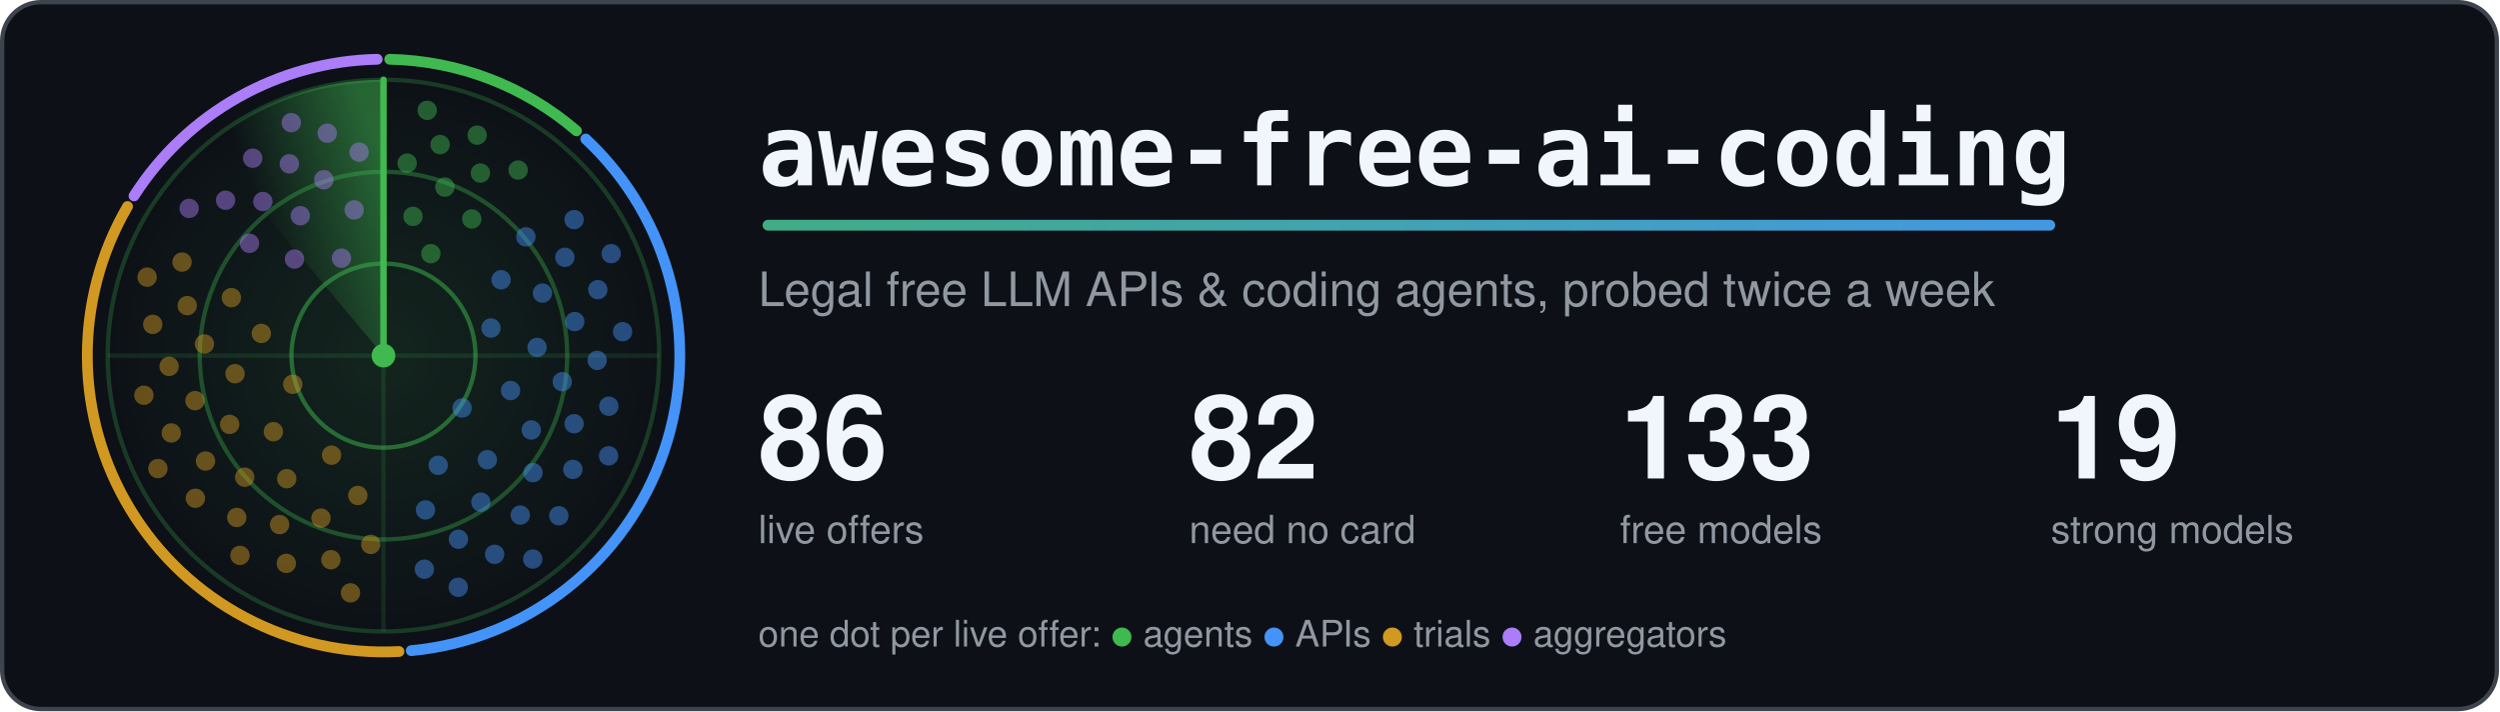
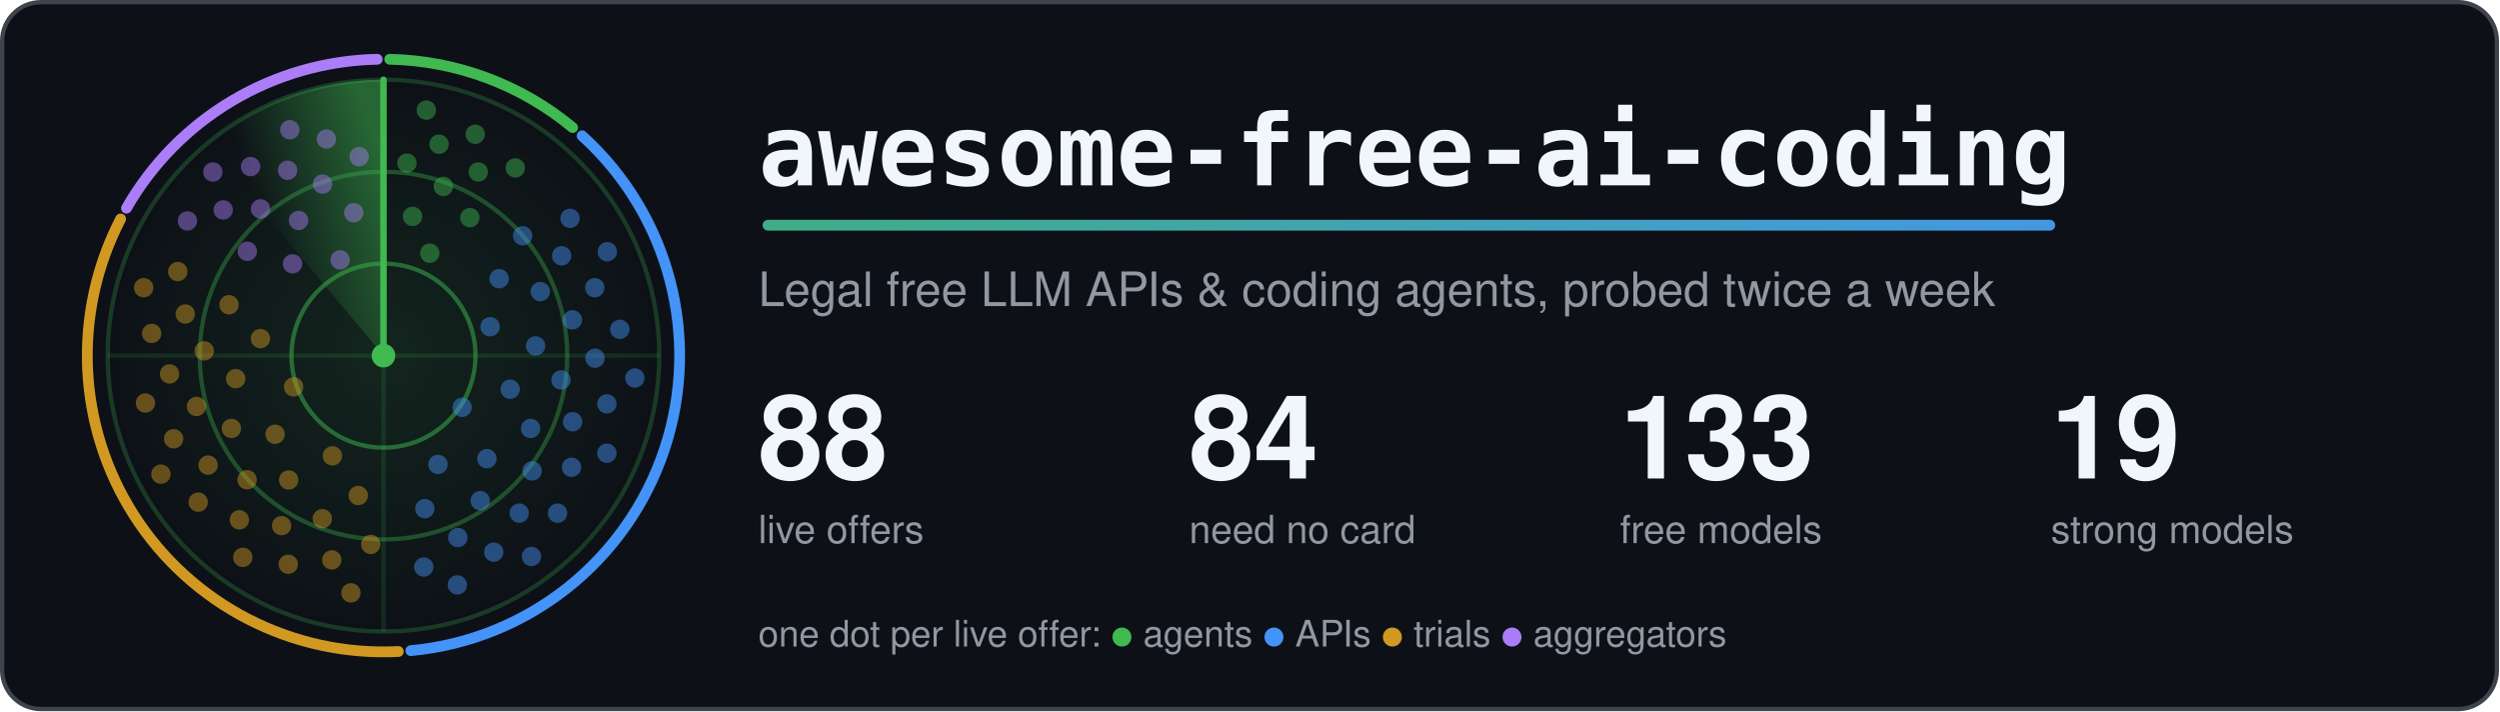
<svg xmlns="http://www.w3.org/2000/svg" width="1160" height="330" viewBox="0 0 1160 330" role="img" aria-labelledby="title">
  <style>.card{fill:#0d1117;stroke:#3d444d}.t{fill:#f0f6fc}.m{fill:#9198a1}.ring{stroke:#3fb950}.hub{fill:#3fb950}.beam{stroke:#3fb950}.s0,.s1,.g0,.g1{stop-color:#3fb950}.a0{stop-color:#3fb950}.a1{stop-color:#4493f8}.dot.agents,.key.agents{fill:#3fb950}.rim.agents{stroke:#3fb950}.dot.apis,.key.apis{fill:#4493f8}.rim.apis{stroke:#4493f8}.dot.trials,.key.trials{fill:#d29922}.rim.trials{stroke:#d29922}.dot.aggregators,.key.aggregators{fill:#ab7df8}.rim.aggregators{stroke:#ab7df8}.rim{fill:none}.s0{stop-opacity:.5}.s1,.g1{stop-opacity:0}.g0{stop-opacity:.12}.dot{opacity:.45;animation:ping 6s linear infinite}@keyframes ping{0%,4%{opacity:1}55%,100%{opacity:.45}}.turning{animation:turn 6s linear infinite}@keyframes turn{to{transform:rotate(360deg)}}@media (prefers-reduced-motion: reduce) {.dot { animation: none; opacity: 1 } .turning { animation: none }}</style>
  <defs>
    <linearGradient id="accent" gradientUnits="userSpaceOnUse" x1="0" y1="0" x2="1100" y2="0">
      <stop class="a0" offset="0" />
      <stop class="a1" offset="1" />
    </linearGradient>
  </defs>
  <rect class="card" x="1" y="1" width="1158" height="328" rx="18" stroke-width="2" />
  <defs>
    <radialGradient id="glow">
      <stop class="g0" offset="0" />
      <stop class="g1" offset="1" />
    </radialGradient>
  </defs>
  <circle cx="178.0" cy="165.0" r="128.0" fill="url(#glow)" />
  <circle class="ring" cx="178.0" cy="165.0" r="42.7" fill="none" stroke-width="2" stroke-opacity=".5" />
  <circle class="ring" cx="178.0" cy="165.0" r="85.3" fill="none" stroke-width="2" stroke-opacity=".35" />
  <circle class="ring" cx="178.0" cy="165.0" r="128.0" fill="none" stroke-width="2" stroke-opacity=".25" />
  <path class="ring" d="M50.0 165.0H306.0M178.0 37.0V293.0" stroke-width="2" stroke-opacity=".15" />
-   <path class="rim agents" d="M180.9 27.5A137.5 137.5 0 0 1 267.6 60.7" stroke-width="5" stroke-linecap="round" />
-   <path class="rim apis" d="M271.9 64.5A137.5 137.5 0 0 1 190.9 301.9" stroke-width="5" stroke-linecap="round" />
-   <path class="rim trials" d="M185.2 302.3A137.5 137.5 0 0 1 59.2 95.8" stroke-width="5" stroke-linecap="round" />
-   <path class="rim aggregators" d="M62.2 90.9A137.5 137.5 0 0 1 175.1 27.5" stroke-width="5" stroke-linecap="round" />
+   <path class="rim agents" d="M180.9 27.5A137.5 137.5 0 0 1 265.8 59.2" stroke-width="5" stroke-linecap="round" />
+   <path class="rim apis" d="M270.2 63.0A137.5 137.5 0 0 1 190.7 301.9" stroke-width="5" stroke-linecap="round" />
+   <path class="rim trials" d="M184.9 302.3A137.5 137.5 0 0 1 56.0 101.6" stroke-width="5" stroke-linecap="round" />
+   <path class="rim aggregators" d="M58.7 96.6A137.5 137.5 0 0 1 175.1 27.5" stroke-width="5" stroke-linecap="round" />
  <defs>
    <linearGradient id="sweep" gradientUnits="userSpaceOnUse" x1="178.0" y1="75.4" x2="120.4" y2="96.4">
      <stop class="s0" offset="0" />
      <stop class="s1" offset="1" />
    </linearGradient>
  </defs>
  <g class="turning" style="transform-origin:178.0px 165.0px">
    <path fill="url(#sweep)" d="M178.0 165.0L95.7 66.9A128.0 128.0 0 0 1 178.0 37.0Z" />
    <line class="beam" x1="178.0" y1="165.0" x2="178.0" y2="37.0" stroke-width="3" stroke-linecap="round" />
  </g>
-   <circle class="dot agents" cx="200.0" cy="117.7" r="4.5" style="animation-delay:0.42s" />
-   <circle class="dot agents" cx="191.7" cy="100.4" r="4.5" style="animation-delay:0.20s" />
-   <circle class="dot agents" cx="219.0" cy="101.6" r="4.5" style="animation-delay:0.55s" />
-   <circle class="dot agents" cx="206.5" cy="86.8" r="4.5" style="animation-delay:0.33s" />
-   <circle class="dot agents" cx="189.0" cy="75.7" r="4.5" style="animation-delay:0.12s" />
-   <circle class="dot agents" cx="223.0" cy="80.3" r="4.5" style="animation-delay:0.47s" />
-   <circle class="dot agents" cx="204.3" cy="67.1" r="4.5" style="animation-delay:0.25s" />
-   <circle class="dot agents" cx="240.5" cy="78.9" r="4.5" style="animation-delay:0.60s" />
-   <circle class="dot agents" cx="221.5" cy="62.7" r="4.5" style="animation-delay:0.38s" />
-   <circle class="dot agents" cx="198.3" cy="51.2" r="4.5" style="animation-delay:0.17s" />
-   <circle class="dot apis" cx="214.5" cy="189.3" r="4.5" style="animation-delay:2.06s" />
-   <circle class="dot apis" cx="227.9" cy="152.2" r="4.5" style="animation-delay:1.26s" />
-   <circle class="dot apis" cx="203.4" cy="215.9" r="4.5" style="animation-delay:2.56s" />
-   <circle class="dot apis" cx="237.0" cy="181.2" r="4.5" style="animation-delay:1.76s" />
-   <circle class="dot apis" cx="232.6" cy="129.8" r="4.5" style="animation-delay:0.95s" />
-   <circle class="dot apis" cx="226.2" cy="213.3" r="4.5" style="animation-delay:2.25s" />
-   <circle class="dot apis" cx="249.3" cy="161.2" r="4.5" style="animation-delay:1.45s" />
-   <circle class="dot apis" cx="197.5" cy="236.6" r="4.5" style="animation-delay:2.75s" />
-   <circle class="dot apis" cx="246.6" cy="199.5" r="4.5" style="animation-delay:1.94s" />
-   <circle class="dot apis" cx="251.8" cy="136.0" r="4.5" style="animation-delay:1.14s" />
-   <circle class="dot apis" cx="223.2" cy="233.0" r="4.5" style="animation-delay:2.44s" />
-   <circle class="dot apis" cx="261.0" cy="177.1" r="4.5" style="animation-delay:1.64s" />
-   <circle class="dot apis" cx="244.1" cy="109.9" r="4.5" style="animation-delay:0.84s" />
-   <circle class="dot apis" cx="247.4" cy="219.3" r="4.5" style="animation-delay:2.13s" />
-   <circle class="dot apis" cx="266.8" cy="149.2" r="4.5" style="animation-delay:1.33s" />
-   <circle class="dot apis" cx="212.8" cy="250.2" r="4.5" style="animation-delay:2.63s" />
-   <circle class="dot apis" cx="266.5" cy="196.6" r="4.5" style="animation-delay:1.83s" />
-   <circle class="dot apis" cx="262.2" cy="119.4" r="4.5" style="animation-delay:1.03s" />
-   <circle class="dot apis" cx="241.5" cy="239.0" r="4.5" style="animation-delay:2.32s" />
-   <circle class="dot apis" cx="277.2" cy="167.2" r="4.5" style="animation-delay:1.52s" />
-   <circle class="dot apis" cx="197.0" cy="264.1" r="4.5" style="animation-delay:2.82s" />
-   <circle class="dot apis" cx="265.9" cy="217.8" r="4.5" style="animation-delay:2.02s" />
-   <circle class="dot apis" cx="277.5" cy="134.4" r="4.5" style="animation-delay:1.22s" />
-   <circle class="dot apis" cx="229.6" cy="257.2" r="4.5" style="animation-delay:2.51s" />
-   <circle class="dot apis" cx="282.6" cy="188.5" r="4.5" style="animation-delay:1.71s" />
-   <circle class="dot apis" cx="266.5" cy="101.9" r="4.5" style="animation-delay:0.91s" />
-   <circle class="dot apis" cx="259.4" cy="239.3" r="4.5" style="animation-delay:2.21s" />
-   <circle class="dot apis" cx="289.0" cy="153.9" r="4.5" style="animation-delay:1.40s" />
-   <circle class="dot apis" cx="212.7" cy="272.5" r="4.5" style="animation-delay:2.70s" />
-   <circle class="dot apis" cx="282.5" cy="211.5" r="4.5" style="animation-delay:1.90s" />
-   <circle class="dot apis" cx="283.7" cy="117.7" r="4.5" style="animation-delay:1.10s" />
-   <circle class="dot apis" cx="247.3" cy="259.4" r="4.5" style="animation-delay:2.40s" />
-   <circle class="dot trials" cx="135.9" cy="178.3" r="4.5" style="animation-delay:4.21s" />
-   <circle class="dot trials" cx="153.9" cy="211.2" r="4.5" style="animation-delay:3.46s" />
-   <circle class="dot trials" cx="121.3" cy="154.7" r="4.5" style="animation-delay:4.67s" />
-   <circle class="dot trials" cx="126.9" cy="200.3" r="4.5" style="animation-delay:3.92s" />
-   <circle class="dot trials" cx="166.1" cy="229.9" r="4.5" style="animation-delay:3.17s" />
-   <circle class="dot trials" cx="109.1" cy="173.4" r="4.5" style="animation-delay:4.38s" />
-   <circle class="dot trials" cx="133.1" cy="222.1" r="4.5" style="animation-delay:3.64s" />
-   <circle class="dot trials" cx="107.4" cy="138.1" r="4.5" style="animation-delay:4.85s" />
-   <circle class="dot trials" cx="106.6" cy="196.9" r="4.5" style="animation-delay:4.10s" />
-   <circle class="dot trials" cx="149.0" cy="240.4" r="4.5" style="animation-delay:3.35s" />
-   <circle class="dot trials" cx="94.9" cy="159.6" r="4.5" style="animation-delay:4.56s" />
-   <circle class="dot trials" cx="113.6" cy="221.4" r="4.5" style="animation-delay:3.81s" />
+   <circle class="dot agents" cx="199.5" cy="117.5" r="4.5" style="animation-delay:0.41s" />
+   <circle class="dot agents" cx="191.5" cy="100.4" r="4.5" style="animation-delay:0.20s" />
+   <circle class="dot agents" cx="218.1" cy="101.0" r="4.5" style="animation-delay:0.54s" />
+   <circle class="dot agents" cx="205.8" cy="86.5" r="4.5" style="animation-delay:0.33s" />
+   <circle class="dot agents" cx="188.9" cy="75.7" r="4.5" style="animation-delay:0.12s" />
+   <circle class="dot agents" cx="222.0" cy="79.8" r="4.5" style="animation-delay:0.46s" />
+   <circle class="dot agents" cx="203.8" cy="66.9" r="4.5" style="animation-delay:0.25s" />
+   <circle class="dot agents" cx="239.2" cy="77.9" r="4.5" style="animation-delay:0.58s" />
+   <circle class="dot agents" cx="220.6" cy="62.3" r="4.5" style="animation-delay:0.38s" />
+   <circle class="dot agents" cx="197.9" cy="51.1" r="4.5" style="animation-delay:0.17s" />
+   <circle class="dot apis" cx="214.5" cy="189.0" r="4.5" style="animation-delay:2.06s" />
+   <circle class="dot apis" cx="227.5" cy="151.6" r="4.5" style="animation-delay:1.25s" />
+   <circle class="dot apis" cx="203.3" cy="215.5" r="4.5" style="animation-delay:2.56s" />
+   <circle class="dot apis" cx="236.8" cy="180.6" r="4.5" style="animation-delay:1.75s" />
+   <circle class="dot apis" cx="231.7" cy="129.3" r="4.5" style="animation-delay:0.94s" />
+   <circle class="dot apis" cx="226.0" cy="212.8" r="4.5" style="animation-delay:2.25s" />
+   <circle class="dot apis" cx="248.6" cy="160.5" r="4.5" style="animation-delay:1.44s" />
+   <circle class="dot apis" cx="197.2" cy="236.0" r="4.5" style="animation-delay:2.75s" />
+   <circle class="dot apis" cx="246.3" cy="198.8" r="4.5" style="animation-delay:1.94s" />
+   <circle class="dot apis" cx="250.8" cy="135.3" r="4.5" style="animation-delay:1.13s" />
+   <circle class="dot apis" cx="222.9" cy="232.3" r="4.5" style="animation-delay:2.44s" />
+   <circle class="dot apis" cx="260.4" cy="176.3" r="4.5" style="animation-delay:1.63s" />
+   <circle class="dot apis" cx="242.6" cy="109.4" r="4.5" style="animation-delay:0.82s" />
+   <circle class="dot apis" cx="247.0" cy="218.5" r="4.5" style="animation-delay:2.13s" />
+   <circle class="dot apis" cx="265.7" cy="148.4" r="4.5" style="animation-delay:1.32s" />
+   <circle class="dot apis" cx="212.5" cy="249.4" r="4.5" style="animation-delay:2.63s" />
+   <circle class="dot apis" cx="265.8" cy="195.7" r="4.5" style="animation-delay:1.82s" />
+   <circle class="dot apis" cx="260.7" cy="118.7" r="4.5" style="animation-delay:1.01s" />
+   <circle class="dot apis" cx="241.0" cy="238.1" r="4.5" style="animation-delay:2.32s" />
+   <circle class="dot apis" cx="276.2" cy="166.2" r="4.5" style="animation-delay:1.51s" />
+   <circle class="dot apis" cx="196.7" cy="263.1" r="4.5" style="animation-delay:2.82s" />
+   <circle class="dot apis" cx="265.3" cy="216.8" r="4.5" style="animation-delay:2.01s" />
+   <circle class="dot apis" cx="276.1" cy="133.5" r="4.5" style="animation-delay:1.20s" />
+   <circle class="dot apis" cx="229.2" cy="256.2" r="4.5" style="animation-delay:2.51s" />
+   <circle class="dot apis" cx="281.7" cy="187.4" r="4.5" style="animation-delay:1.70s" />
+   <circle class="dot apis" cx="264.6" cy="101.3" r="4.5" style="animation-delay:0.89s" />
+   <circle class="dot apis" cx="258.8" cy="238.1" r="4.5" style="animation-delay:2.20s" />
+   <circle class="dot apis" cx="287.7" cy="152.8" r="4.5" style="animation-delay:1.39s" />
+   <circle class="dot apis" cx="212.3" cy="271.4" r="4.5" style="animation-delay:2.70s" />
+   <circle class="dot apis" cx="281.7" cy="210.3" r="4.5" style="animation-delay:1.89s" />
+   <circle class="dot apis" cx="281.9" cy="116.8" r="4.5" style="animation-delay:1.09s" />
+   <circle class="dot apis" cx="246.7" cy="258.2" r="4.5" style="animation-delay:2.39s" />
+   <circle class="dot apis" cx="294.7" cy="175.4" r="4.5" style="animation-delay:1.58s" />
+   <circle class="dot trials" cx="136.3" cy="179.5" r="4.5" style="animation-delay:4.18s" />
+   <circle class="dot trials" cx="154.3" cy="211.5" r="4.5" style="animation-delay:3.45s" />
+   <circle class="dot trials" cx="120.9" cy="157.1" r="4.5" style="animation-delay:4.63s" />
+   <circle class="dot trials" cx="127.7" cy="201.5" r="4.5" style="animation-delay:3.90s" />
+   <circle class="dot trials" cx="166.3" cy="229.9" r="4.5" style="animation-delay:3.17s" />
+   <circle class="dot trials" cx="109.4" cy="175.7" r="4.5" style="animation-delay:4.35s" />
+   <circle class="dot trials" cx="134.0" cy="222.7" r="4.5" style="animation-delay:3.62s" />
+   <circle class="dot trials" cx="106.3" cy="141.4" r="4.5" style="animation-delay:4.80s" />
+   <circle class="dot trials" cx="107.4" cy="198.8" r="4.5" style="animation-delay:4.07s" />
+   <circle class="dot trials" cx="149.6" cy="240.7" r="4.5" style="animation-delay:3.34s" />
+   <circle class="dot trials" cx="94.8" cy="162.8" r="4.5" style="animation-delay:4.53s" />
+   <circle class="dot trials" cx="114.7" cy="222.6" r="4.5" style="animation-delay:3.79s" />
  <circle class="dot trials" cx="172.1" cy="252.6" r="4.5" style="animation-delay:3.06s" />
-   <circle class="dot trials" cx="90.5" cy="185.9" r="4.5" style="animation-delay:4.28s" />
-   <circle class="dot trials" cx="129.8" cy="243.4" r="4.5" style="animation-delay:3.53s" />
-   <circle class="dot trials" cx="86.9" cy="141.8" r="4.5" style="animation-delay:4.74s" />
-   <circle class="dot trials" cx="95.4" cy="213.9" r="4.5" style="animation-delay:3.99s" />
-   <circle class="dot trials" cx="153.6" cy="259.7" r="4.5" style="animation-delay:3.24s" />
-   <circle class="dot trials" cx="78.5" cy="170.0" r="4.5" style="animation-delay:4.45s" />
-   <circle class="dot trials" cx="109.9" cy="240.1" r="4.5" style="animation-delay:3.70s" />
-   <circle class="dot trials" cx="84.5" cy="121.6" r="4.5" style="animation-delay:4.91s" />
-   <circle class="dot trials" cx="79.5" cy="200.9" r="4.5" style="animation-delay:4.17s" />
-   <circle class="dot trials" cx="132.9" cy="261.4" r="4.5" style="animation-delay:3.42s" />
-   <circle class="dot trials" cx="70.9" cy="150.5" r="4.5" style="animation-delay:4.63s" />
-   <circle class="dot trials" cx="90.7" cy="231.2" r="4.5" style="animation-delay:3.88s" />
-   <circle class="dot trials" cx="162.7" cy="275.1" r="4.5" style="animation-delay:3.13s" />
-   <circle class="dot trials" cx="66.8" cy="183.4" r="4.5" style="animation-delay:4.34s" />
-   <circle class="dot trials" cx="111.4" cy="257.7" r="4.5" style="animation-delay:3.59s" />
-   <circle class="dot trials" cx="68.3" cy="128.6" r="4.5" style="animation-delay:4.81s" />
-   <circle class="dot trials" cx="73.3" cy="217.4" r="4.5" style="animation-delay:4.06s" />
-   <circle class="dot aggregators" cx="158.5" cy="119.8" r="4.5" style="animation-delay:5.61s" />
-   <circle class="dot aggregators" cx="136.7" cy="120.2" r="4.5" style="animation-delay:5.29s" />
-   <circle class="dot aggregators" cx="164.4" cy="97.4" r="4.5" style="animation-delay:5.81s" />
-   <circle class="dot aggregators" cx="139.4" cy="100.1" r="4.5" style="animation-delay:5.49s" />
-   <circle class="dot aggregators" cx="115.8" cy="112.9" r="4.5" style="animation-delay:5.17s" />
-   <circle class="dot aggregators" cx="150.3" cy="83.4" r="4.5" style="animation-delay:5.69s" />
-   <circle class="dot aggregators" cx="122.0" cy="93.5" r="4.5" style="animation-delay:5.37s" />
-   <circle class="dot aggregators" cx="166.7" cy="70.6" r="4.5" style="animation-delay:5.89s" />
-   <circle class="dot aggregators" cx="134.3" cy="76.0" r="4.5" style="animation-delay:5.56s" />
-   <circle class="dot aggregators" cx="104.7" cy="92.9" r="4.5" style="animation-delay:5.24s" />
-   <circle class="dot aggregators" cx="151.9" cy="61.8" r="4.5" style="animation-delay:5.76s" />
-   <circle class="dot aggregators" cx="117.3" cy="73.4" r="4.5" style="animation-delay:5.44s" />
-   <circle class="dot aggregators" cx="87.8" cy="96.7" r="4.5" style="animation-delay:5.12s" />
-   <circle class="dot aggregators" cx="135.2" cy="56.9" r="4.5" style="animation-delay:5.64s" />
+   <circle class="dot trials" cx="91.2" cy="188.6" r="4.5" style="animation-delay:4.25s" />
+   <circle class="dot trials" cx="130.7" cy="243.9" r="4.5" style="animation-delay:3.52s" />
+   <circle class="dot trials" cx="86.0" cy="145.7" r="4.5" style="animation-delay:4.70s" />
+   <circle class="dot trials" cx="96.6" cy="215.8" r="4.5" style="animation-delay:3.97s" />
+   <circle class="dot trials" cx="154.0" cy="259.8" r="4.5" style="animation-delay:3.24s" />
+   <circle class="dot trials" cx="78.7" cy="173.5" r="4.5" style="animation-delay:4.42s" />
+   <circle class="dot trials" cx="111.1" cy="241.2" r="4.5" style="animation-delay:3.69s" />
+   <circle class="dot trials" cx="82.5" cy="126.0" r="4.5" style="animation-delay:4.87s" />
+   <circle class="dot trials" cx="80.6" cy="203.6" r="4.5" style="animation-delay:4.14s" />
+   <circle class="dot trials" cx="133.8" cy="261.8" r="4.5" style="animation-delay:3.41s" />
+   <circle class="dot trials" cx="70.4" cy="154.7" r="4.5" style="animation-delay:4.59s" />
+   <circle class="dot trials" cx="92.0" cy="233.0" r="4.5" style="animation-delay:3.86s" />
+   <circle class="dot trials" cx="162.9" cy="275.1" r="4.5" style="animation-delay:3.13s" />
+   <circle class="dot trials" cx="67.5" cy="187.0" r="4.5" style="animation-delay:4.31s" />
+   <circle class="dot trials" cx="112.7" cy="258.6" r="4.5" style="animation-delay:3.58s" />
+   <circle class="dot trials" cx="66.7" cy="133.5" r="4.5" style="animation-delay:4.76s" />
+   <circle class="dot trials" cx="74.7" cy="220.0" r="4.5" style="animation-delay:4.03s" />
+   <circle class="dot aggregators" cx="157.9" cy="120.6" r="4.5" style="animation-delay:5.59s" />
+   <circle class="dot aggregators" cx="135.8" cy="122.4" r="4.5" style="animation-delay:5.25s" />
+   <circle class="dot aggregators" cx="164.2" cy="98.7" r="4.5" style="animation-delay:5.80s" />
+   <circle class="dot aggregators" cx="138.6" cy="102.3" r="4.5" style="animation-delay:5.46s" />
+   <circle class="dot aggregators" cx="114.8" cy="116.6" r="4.5" style="animation-delay:5.12s" />
+   <circle class="dot aggregators" cx="149.7" cy="85.4" r="4.5" style="animation-delay:5.67s" />
+   <circle class="dot aggregators" cx="120.9" cy="96.9" r="4.5" style="animation-delay:5.33s" />
+   <circle class="dot aggregators" cx="166.7" cy="72.7" r="4.5" style="animation-delay:5.88s" />
+   <circle class="dot aggregators" cx="133.5" cy="79.0" r="4.5" style="animation-delay:5.54s" />
+   <circle class="dot aggregators" cx="103.6" cy="97.4" r="4.5" style="animation-delay:5.20s" />
+   <circle class="dot aggregators" cx="151.5" cy="64.5" r="4.5" style="animation-delay:5.75s" />
+   <circle class="dot aggregators" cx="116.3" cy="77.3" r="4.5" style="animation-delay:5.41s" />
+   <circle class="dot aggregators" cx="87.0" cy="102.5" r="4.5" style="animation-delay:5.07s" />
+   <circle class="dot aggregators" cx="134.5" cy="60.2" r="4.5" style="animation-delay:5.62s" />
+   <circle class="dot aggregators" cx="98.8" cy="79.8" r="4.5" style="animation-delay:5.28s" />
  <circle class="hub" cx="178.0" cy="165.0" r="5.5" />
  <text class="t" x="352" y="86" font-family="ui-monospace, SFMono-Regular, Menlo, Consolas, monospace" font-size="46" font-weight="700">awesome-free-ai-coding</text>
  <rect x="354" y="102" width="600" height="5" rx="2.5" fill="url(#accent)" />
  <text class="m" x="352" y="142" font-family="-apple-system, BlinkMacSystemFont, 'Segoe UI', Helvetica, Arial, sans-serif" font-size="22">Legal free LLM APIs &amp; coding agents, probed twice a week</text>
-   <text class="t" x="352" y="222" font-family="-apple-system, BlinkMacSystemFont, 'Segoe UI', Helvetica, Arial, sans-serif" font-size="54" font-weight="700">86</text>
+   <text class="t" x="352" y="222" font-family="-apple-system, BlinkMacSystemFont, 'Segoe UI', Helvetica, Arial, sans-serif" font-size="54" font-weight="700">88</text>
  <text class="m" x="352" y="252" font-family="-apple-system, BlinkMacSystemFont, 'Segoe UI', Helvetica, Arial, sans-serif" font-size="18">live offers</text>
-   <text class="t" x="552" y="222" font-family="-apple-system, BlinkMacSystemFont, 'Segoe UI', Helvetica, Arial, sans-serif" font-size="54" font-weight="700">82</text>
+   <text class="t" x="552" y="222" font-family="-apple-system, BlinkMacSystemFont, 'Segoe UI', Helvetica, Arial, sans-serif" font-size="54" font-weight="700">84</text>
  <text class="m" x="552" y="252" font-family="-apple-system, BlinkMacSystemFont, 'Segoe UI', Helvetica, Arial, sans-serif" font-size="18">need no card</text>
  <text class="t" x="752" y="222" font-family="-apple-system, BlinkMacSystemFont, 'Segoe UI', Helvetica, Arial, sans-serif" font-size="54" font-weight="700">133</text>
  <text class="m" x="752" y="252" font-family="-apple-system, BlinkMacSystemFont, 'Segoe UI', Helvetica, Arial, sans-serif" font-size="18">free models</text>
  <text class="t" x="952" y="222" font-family="-apple-system, BlinkMacSystemFont, 'Segoe UI', Helvetica, Arial, sans-serif" font-size="54" font-weight="700">19</text>
  <text class="m" x="952" y="252" font-family="-apple-system, BlinkMacSystemFont, 'Segoe UI', Helvetica, Arial, sans-serif" font-size="18">strong models</text>
  <text class="m" x="352" y="300" font-family="-apple-system, BlinkMacSystemFont, 'Segoe UI', Helvetica, Arial, sans-serif" font-size="17">one dot per live offer: <tspan class="key agents">●</tspan> agents <tspan class="key apis">●</tspan> APIs <tspan class="key trials">●</tspan> trials <tspan class="key aggregators">●</tspan> aggregators</text>
</svg>
